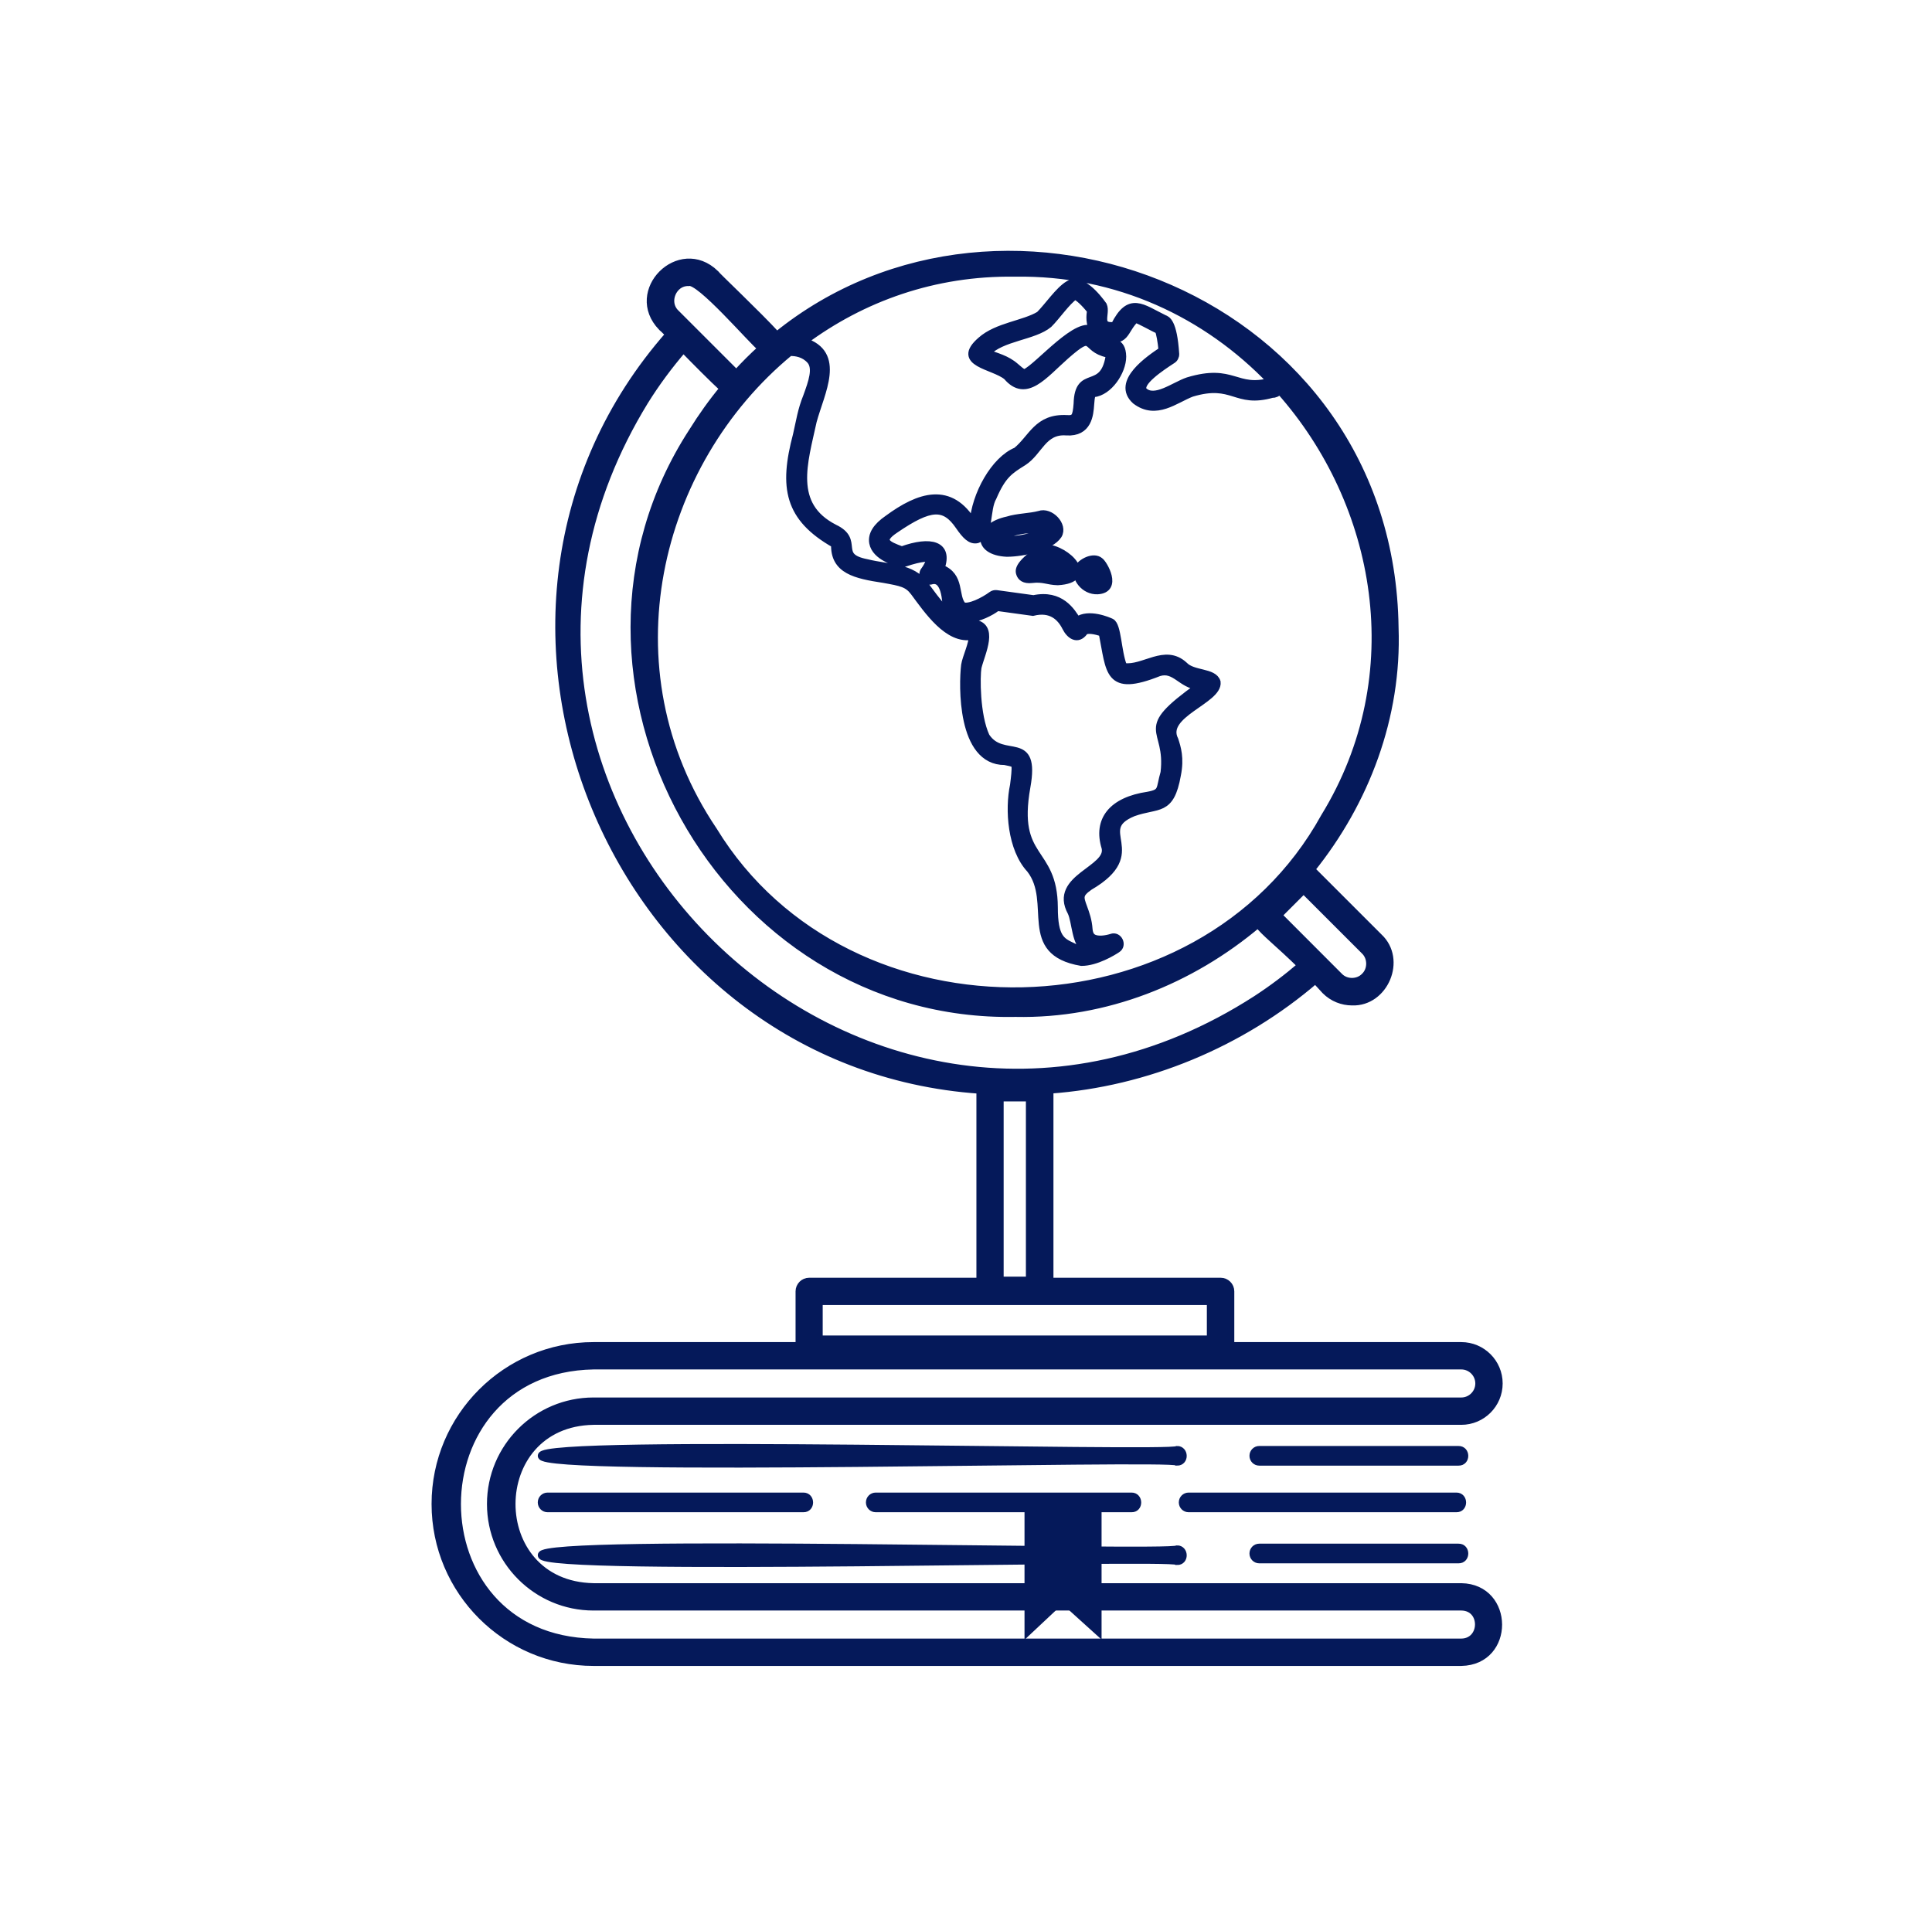
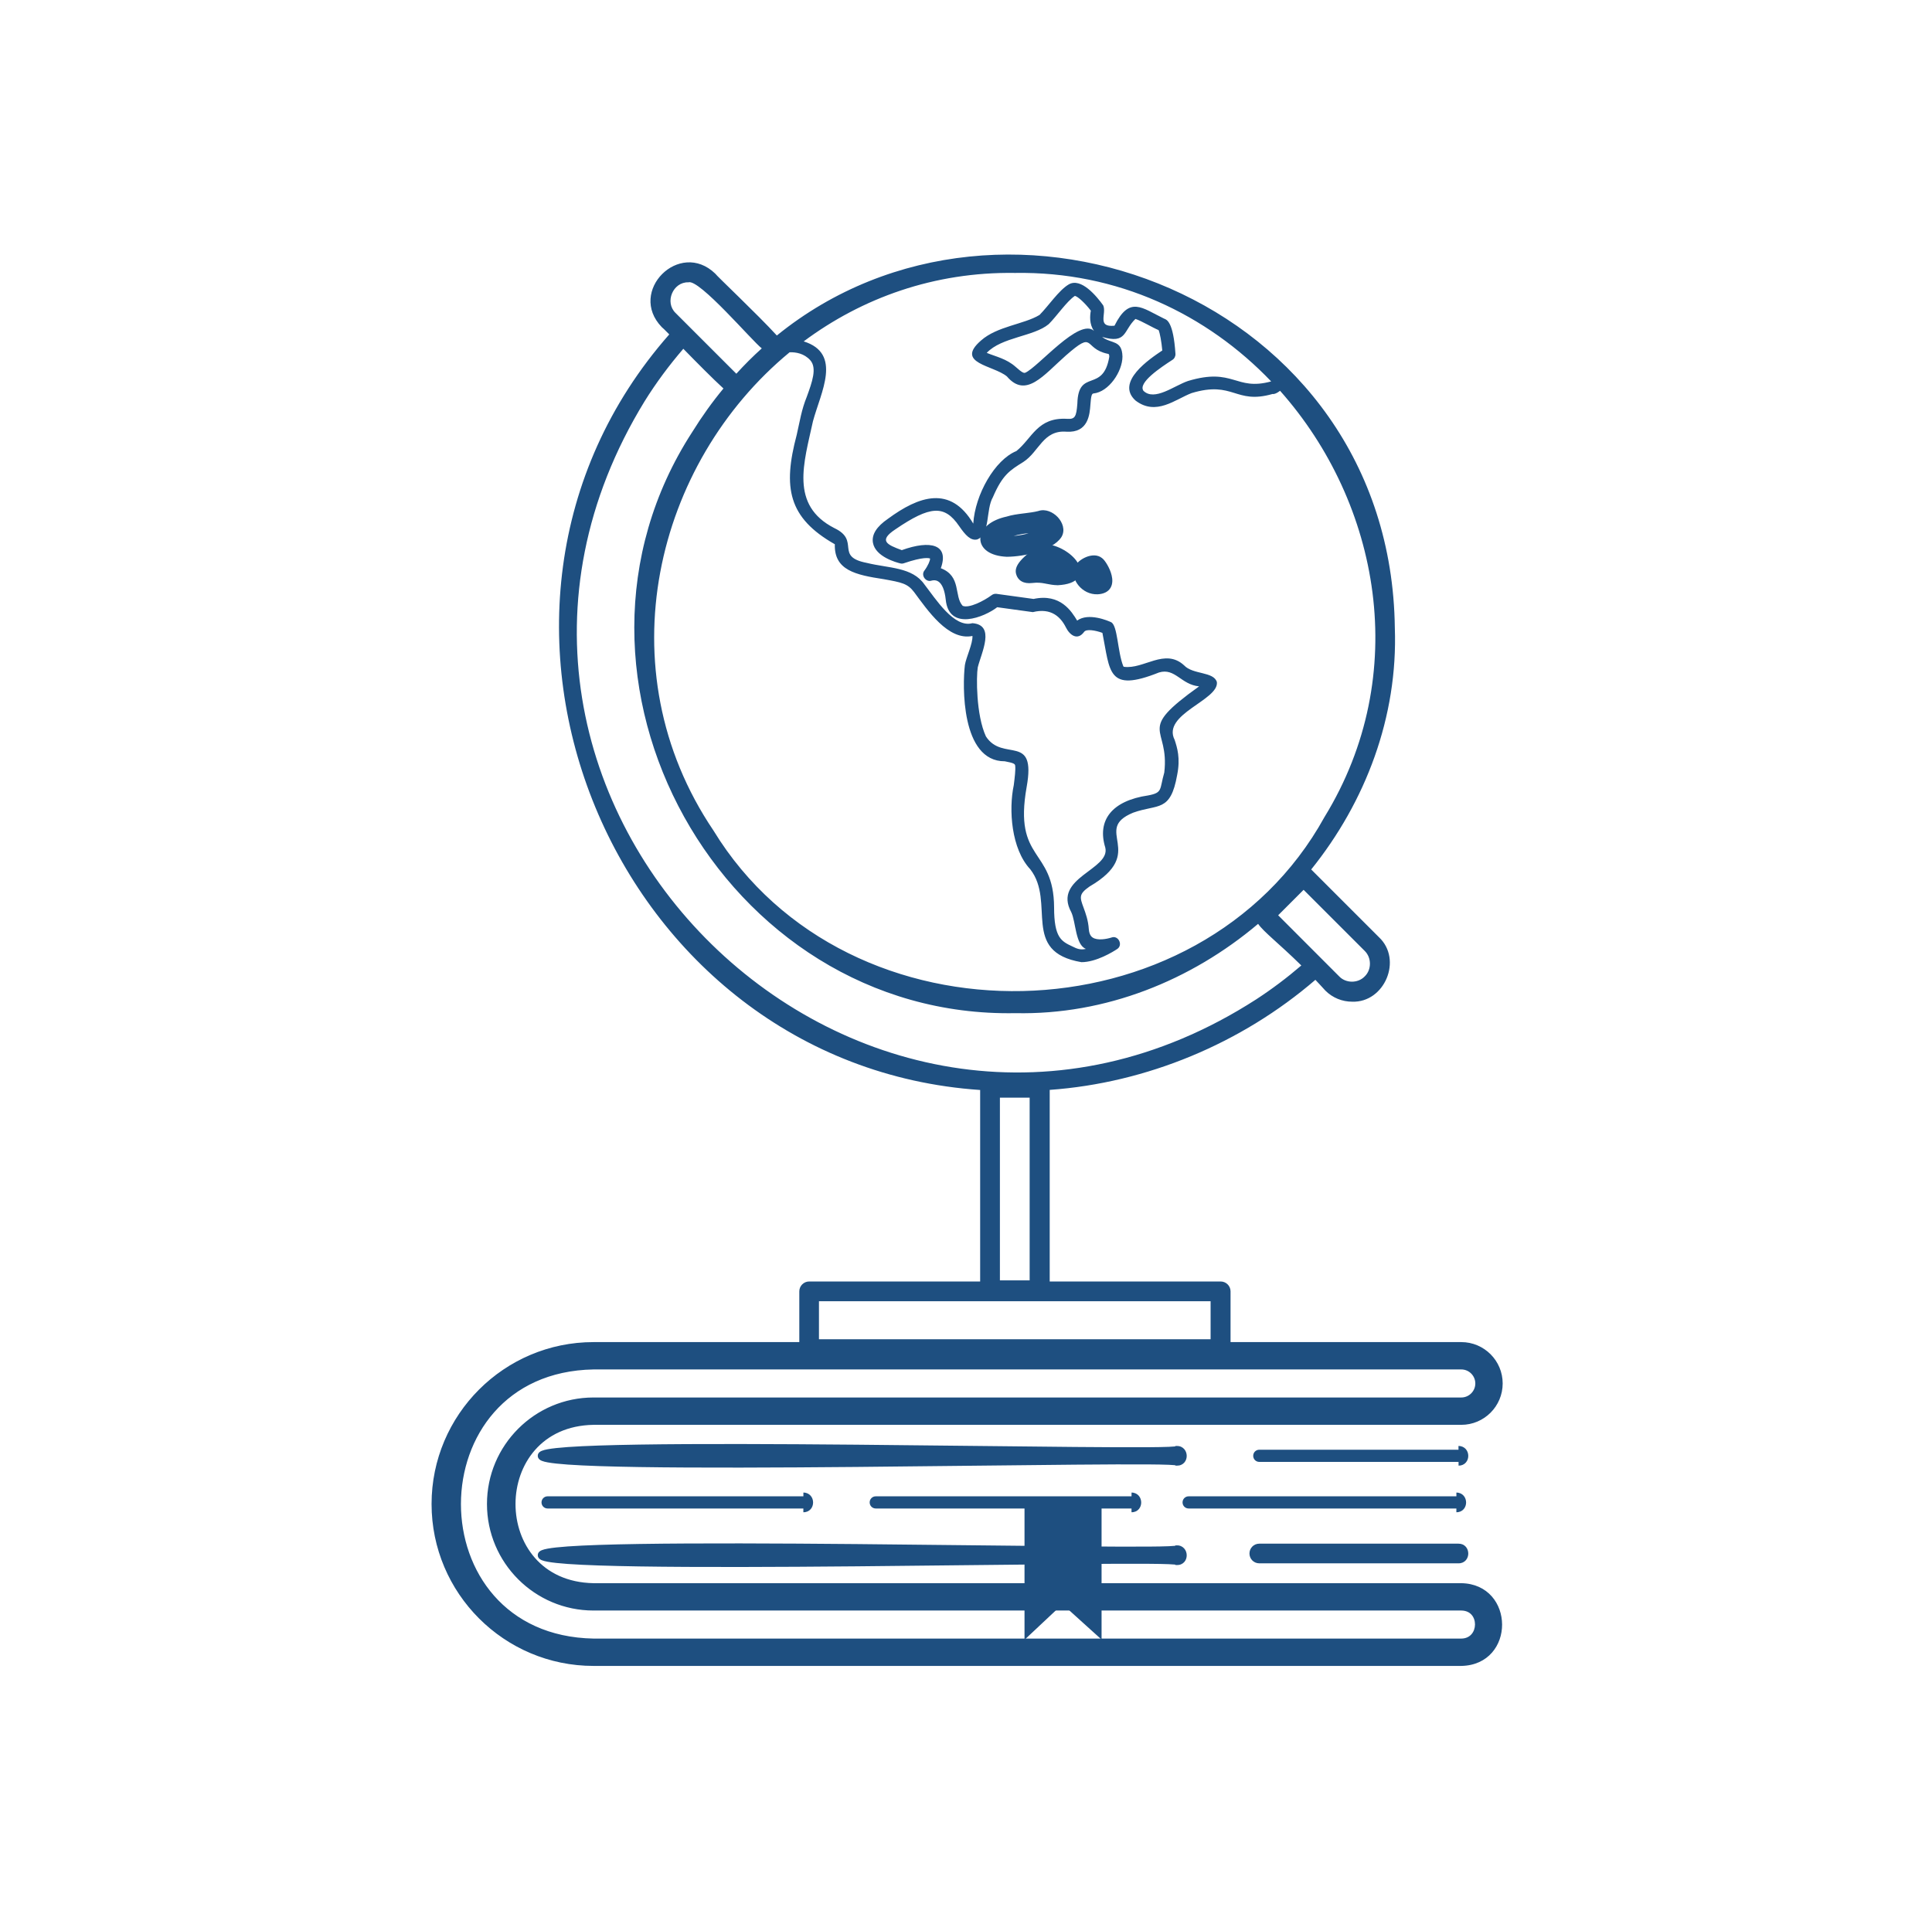
<svg xmlns="http://www.w3.org/2000/svg" width="129" height="128" viewBox="0 0 129 128" fill="none">
-   <path d="M78.592 104.264C78.179 103.871 36.07 105.024 36.157 103.858C36.063 102.692 78.186 103.845 78.592 103.452C79.106 103.445 79.132 104.278 78.592 104.264Z" fill="#05195A" stroke="#05195A" stroke-width="0.5" />
-   <path d="M78.592 97.628C78.179 97.234 36.07 98.387 36.157 97.221C36.063 96.055 78.186 97.208 78.592 96.814C79.106 96.808 79.132 97.634 78.592 97.628Z" fill="#05195A" stroke="#05195A" stroke-width="0.5" />
-   <path d="M53.643 100.739H36.563C36.337 100.739 36.157 100.559 36.157 100.333C36.157 100.106 36.337 99.926 36.563 99.926H53.643C54.169 99.92 54.176 100.753 53.643 100.739Z" fill="#05195A" stroke="#05195A" stroke-width="0.5" />
-   <path d="M75.554 100.739H58.474C58.247 100.739 58.068 100.559 58.068 100.333C58.068 100.106 58.247 99.926 58.474 99.926H75.554C76.073 99.92 76.087 100.753 75.554 100.739Z" fill="#05195A" stroke="#05195A" stroke-width="0.5" />
-   <path d="M97.244 100.739H79.365C79.139 100.739 78.959 100.559 78.959 100.333C78.959 100.106 79.139 99.926 79.365 99.926H97.244C97.771 99.92 97.778 100.753 97.244 100.739Z" fill="#05195A" stroke="#05195A" stroke-width="0.5" />
-   <path d="M97.391 97.627H84.083C83.856 97.627 83.677 97.447 83.677 97.221C83.677 96.994 83.856 96.814 84.083 96.814H97.384C97.917 96.808 97.924 97.634 97.391 97.627Z" fill="#05195A" stroke="#05195A" stroke-width="0.5" />
-   <path d="M97.391 104.151H84.083C83.856 104.151 83.677 103.971 83.677 103.745C83.677 103.518 83.856 103.338 84.083 103.338H97.384C97.917 103.325 97.924 104.158 97.391 104.151Z" fill="#05195A" stroke="#05195A" stroke-width="0.5" />
-   <path d="M73.302 108.929L70.936 106.79L68.657 108.929V100.673H73.302V108.929Z" fill="#05195A" stroke="#05195A" stroke-width="0.5" />
-   <path d="M97.571 105.977H39.629C32.338 105.844 32.365 95.022 39.629 94.902H97.571C98.957 94.902 100.083 93.776 100.083 92.389C100.083 91.003 98.957 89.877 97.571 89.877H39.629C33.804 89.877 29.066 94.615 29.066 100.439C29.066 106.264 33.804 111.002 39.629 111.002H97.571C100.89 110.942 100.85 106.03 97.571 105.977ZM97.571 109.676H39.629C27.48 109.456 27.507 91.417 39.629 91.203H97.571C98.224 91.203 98.757 91.736 98.757 92.389C98.757 93.043 98.224 93.576 97.571 93.576H39.629C35.843 93.576 32.765 96.654 32.765 100.439C32.765 104.225 35.843 107.303 39.629 107.303H97.571C99.144 107.317 99.104 109.662 97.571 109.676Z" fill="#05195A" stroke="#05195A" stroke-width="0.5" />
-   <path d="M70.656 35.74C71.056 35.08 70.116 34.107 69.396 34.367C68.777 34.533 67.917 34.533 67.277 34.74C65.238 35.173 65.145 36.839 67.231 36.932C68.364 36.926 70.149 36.506 70.656 35.74ZM66.651 35.946C66.644 35.94 66.638 35.94 66.638 35.933C66.931 35.706 68.05 35.393 68.63 35.366C69.003 35.4 69.656 35.02 69.823 35.333C69.25 35.913 67.291 36.239 66.651 35.946Z" fill="#05195A" stroke="#05195A" stroke-width="0.5" />
-   <path d="M69.77 36.586C69.663 36.573 69.563 36.599 69.477 36.659C67.891 37.745 68.037 38.132 68.111 38.339C68.184 38.532 68.377 38.745 68.897 38.685C69.67 38.592 69.95 38.818 70.629 38.832C73.175 38.685 71.296 36.653 69.77 36.586ZM69.397 37.799C69.53 37.692 69.677 37.579 69.83 37.465C70.263 37.552 70.649 37.772 70.856 37.945C70.31 38.019 69.983 37.812 69.397 37.799Z" fill="#05195A" stroke="#05195A" stroke-width="0.5" />
-   <path d="M73.435 37.472C73.022 37.119 72.189 37.532 71.942 37.992C71.775 38.592 72.395 39.471 73.281 39.438C74.701 39.358 73.681 37.632 73.435 37.472ZM72.855 38.292C72.888 38.279 72.921 38.265 72.955 38.252C73.028 38.359 73.088 38.472 73.121 38.559C73.001 38.545 72.962 38.472 72.855 38.292Z" fill="#05195A" stroke="#05195A" stroke-width="0.5" />
-   <path d="M87.549 58.064C91.18 53.552 93.346 47.868 93.133 41.924C92.86 19.893 67.124 10.03 51.87 22.405C50.577 20.992 47.805 18.38 47.758 18.274C45.373 15.968 41.881 19.46 44.187 21.846C44.213 21.859 44.4 22.039 44.687 22.332C28.353 40.898 40.928 71.118 65.445 72.791V85.579H54.029C53.663 85.579 53.37 85.879 53.37 86.239V90.104C53.37 90.47 53.669 90.764 54.029 90.764H81.504C81.871 90.764 82.164 90.464 82.164 90.104V86.239C82.164 85.872 81.864 85.579 81.504 85.579H70.089V72.784C76.54 72.325 82.884 69.692 87.829 65.434C88.042 65.661 88.262 65.894 88.495 66.154C88.988 66.647 89.635 66.894 90.281 66.894C92.447 66.973 93.673 64.081 92.067 62.582L87.549 58.064ZM88.435 54.565C80.112 69.639 56.621 70.172 47.639 55.465C40.348 44.663 43.754 30.928 52.723 23.525C53.15 23.512 53.696 23.605 54.103 24.058C54.562 24.578 54.229 25.511 53.869 26.497C53.509 27.383 53.41 28.11 53.196 29.043C52.263 32.561 52.623 34.574 55.742 36.346C55.688 38.085 57.128 38.392 59.007 38.678C60.193 38.892 60.6 38.965 61.033 39.538C61.926 40.738 63.312 42.81 64.931 42.47C64.958 42.983 64.505 43.903 64.425 44.416C64.265 45.729 64.152 50.853 67.091 50.84C67.677 50.953 67.77 51.007 67.784 51.133C67.817 51.42 67.757 51.893 67.69 52.433C67.344 54.066 67.517 56.691 68.79 58.05C70.509 60.263 68.13 63.562 72.208 64.255C73.201 64.255 74.328 63.555 74.587 63.382C75.007 63.122 74.674 62.435 74.214 62.609C73.901 62.709 73.281 62.828 72.955 62.609C72.901 62.569 72.735 62.462 72.701 62.062C72.662 61.462 72.488 60.989 72.348 60.609C72.095 59.916 72.022 59.71 72.748 59.203C76.673 56.911 72.868 55.425 75.66 54.272C77.32 53.672 78.153 54.272 78.599 51.753C78.826 50.627 78.599 49.927 78.433 49.414C77.553 47.688 81.398 46.762 81.251 45.549C81.038 44.836 79.652 45.062 79.066 44.436C77.779 43.25 76.367 44.716 75.04 44.529C75.02 44.516 75.007 44.509 74.994 44.469C74.614 43.496 74.627 41.764 74.188 41.551C74.021 41.471 72.681 40.884 71.922 41.444C71.555 40.844 70.816 39.611 69.01 39.998L66.537 39.658C66.424 39.645 66.311 39.672 66.224 39.738C65.684 40.138 64.698 40.638 64.278 40.458C63.685 39.818 64.212 38.479 62.819 37.946C63.392 36.359 62.133 36.046 60.213 36.739C59.234 36.38 58.634 36.113 59.78 35.353C62.113 33.761 63.066 33.707 64.038 35.127C64.478 35.766 64.818 36.12 65.245 36.026C66.131 35.7 65.811 34.034 66.297 33.201C66.937 31.708 67.424 31.415 68.33 30.849C69.383 30.169 69.643 28.709 71.202 28.829C72.668 28.923 72.761 27.676 72.808 27.01C72.848 26.45 72.895 26.29 73.008 26.277C74.034 26.177 74.947 24.811 74.947 23.811C74.921 22.678 74.201 22.978 73.588 22.499C75.247 22.992 74.994 22.079 75.814 21.299C76.22 21.432 76.946 21.872 77.359 22.045C77.446 22.239 77.553 22.812 77.606 23.405C76.773 23.965 74.454 25.511 75.82 26.75C77.193 27.796 78.466 26.67 79.565 26.25C82.377 25.404 82.464 27.03 84.97 26.31C85.09 26.337 85.283 26.244 85.469 26.097C92.127 33.594 94.279 45.043 88.435 54.565ZM77.726 21.279C76.247 20.559 75.42 19.733 74.414 21.752C73.208 21.872 73.908 20.946 73.661 20.393C73.241 19.806 72.182 18.5 71.349 19C70.696 19.387 69.989 20.453 69.409 21.032C68.377 21.659 66.577 21.785 65.504 22.738C63.745 24.265 66.331 24.391 67.231 25.137C68.503 26.637 69.689 25.044 71.162 23.745C73.148 22.006 72.295 23.272 73.954 23.625C74.021 23.631 74.068 23.638 74.068 23.825C73.654 26.284 71.995 24.564 71.935 26.957C71.868 27.85 71.769 28.003 71.249 27.97C69.263 27.856 68.923 29.269 67.864 30.122C66.417 30.709 65.105 33.034 64.985 34.967C63.459 32.388 61.353 33.127 59.287 34.647C58.527 35.167 58.188 35.706 58.288 36.253C58.461 37.186 59.847 37.559 60.12 37.626C60.2 37.646 60.287 37.639 60.36 37.612C61.646 37.172 62.026 37.266 62.099 37.299C62.113 37.426 61.959 37.786 61.726 38.099C61.466 38.419 61.826 38.912 62.212 38.772C62.219 38.772 62.446 38.699 62.652 38.832C62.906 38.992 63.079 39.418 63.145 40.031C63.352 42.19 65.744 41.204 66.584 40.551L68.963 40.878C70.196 40.571 70.829 41.218 71.169 41.897C71.429 42.417 71.942 42.803 72.388 42.197C72.528 41.99 73.135 42.09 73.608 42.264C74.128 44.849 73.928 46.289 77.386 44.909C78.466 44.583 78.852 45.722 80.065 45.836C75.767 48.908 78.113 48.428 77.739 51.593C77.413 52.719 77.653 52.933 76.666 53.119C74.248 53.472 73.235 54.772 73.801 56.604C74.154 58.084 70.269 58.604 71.529 60.916C71.835 61.556 71.802 63.108 72.508 63.368C72.128 63.455 71.902 63.355 71.609 63.208C70.869 62.862 70.382 62.629 70.382 60.596C70.362 56.598 67.664 57.544 68.55 52.553C69.203 48.921 66.964 50.92 65.831 49.181C65.165 47.741 65.185 45.156 65.285 44.569C65.531 43.577 66.484 41.731 64.925 41.617C63.705 41.957 62.472 39.991 61.726 39.032C60.913 37.859 59.334 37.952 57.881 37.592C55.695 37.172 57.481 36.106 55.709 35.267C52.717 33.734 53.683 30.895 54.282 28.13C54.802 26.197 56.255 23.611 53.663 22.798C57.554 19.9 62.379 18.147 67.764 18.227C74.614 18.114 80.592 20.992 84.876 25.471C82.477 26.13 82.384 24.518 79.319 25.444C78.399 25.757 77.093 26.81 76.353 26.104C75.947 25.564 77.526 24.524 78.272 24.038C78.412 23.958 78.492 23.798 78.486 23.638C78.346 21.486 77.906 21.346 77.726 21.279ZM73.048 22.099C72.068 21.192 69.323 24.511 68.457 24.891C68.363 24.918 68.27 24.911 67.803 24.491C67.197 23.958 66.524 23.825 65.884 23.565C66.884 22.505 69.023 22.479 70.023 21.646C70.549 21.126 71.222 20.126 71.769 19.76C71.962 19.793 72.448 20.239 72.835 20.746C72.775 21.066 72.722 21.652 73.048 22.099ZM45.966 18.853C46.692 18.613 50.244 22.799 50.864 23.265C50.278 23.791 49.711 24.358 49.165 24.958L46.119 21.912L45.566 21.359L45.113 20.906C44.36 20.186 44.933 18.82 45.966 18.853ZM80.832 86.898V89.437H54.682V86.898H80.832ZM66.764 85.506V73.304H68.75V85.506H66.764ZM83.883 66.734C57.654 83.64 26.761 53.359 43.041 26.797C43.807 25.564 44.68 24.391 45.626 23.292C46.492 24.178 47.565 25.264 48.305 25.944C47.565 26.837 46.872 27.803 46.226 28.843C35.577 45.263 48.225 68.033 67.803 67.66C73.814 67.786 79.525 65.481 84.004 61.696C84.39 62.249 85.356 62.968 86.889 64.475C85.936 65.294 84.936 66.047 83.883 66.734ZM91.121 65.207C90.674 65.674 89.868 65.674 89.421 65.207L85.343 61.123L87.042 59.423L91.121 63.502C91.587 63.955 91.587 64.761 91.121 65.207Z" fill="#05195A" stroke="#05195A" stroke-width="0.5" />
+   <path d="M78.592 104.264C78.179 103.871 36.07 105.024 36.157 103.858C36.063 102.692 78.186 103.845 78.592 103.452C79.106 103.445 79.132 104.278 78.592 104.264Z" fill="#1E4F80" />
+   <path fill-rule="evenodd" clip-rule="evenodd" d="M37.017 103.858C37.27 103.826 37.584 103.797 37.954 103.771C39.091 103.691 40.724 103.639 42.695 103.608C46.633 103.546 51.9 103.568 57.185 103.615C59.953 103.639 62.734 103.67 65.33 103.7C67.679 103.726 69.877 103.75 71.775 103.767C73.778 103.784 75.458 103.792 76.65 103.784C77.246 103.78 77.723 103.771 78.058 103.758C78.225 103.751 78.361 103.743 78.46 103.733C78.509 103.728 78.555 103.722 78.593 103.714C78.605 103.711 78.618 103.708 78.632 103.704C78.663 103.71 78.681 103.725 78.695 103.741C78.718 103.768 78.736 103.812 78.737 103.865C78.738 103.917 78.722 103.957 78.703 103.979C78.692 103.992 78.674 104.007 78.636 104.013C78.62 104.008 78.606 104.005 78.593 104.002C78.554 103.994 78.509 103.988 78.46 103.983C78.36 103.973 78.224 103.965 78.057 103.958C77.722 103.945 77.245 103.936 76.648 103.932C75.456 103.924 73.775 103.932 71.773 103.949C69.875 103.965 67.677 103.99 65.328 104.016C62.733 104.046 59.952 104.077 57.185 104.101C51.901 104.148 46.635 104.17 42.697 104.108C40.726 104.077 39.093 104.025 37.956 103.945C37.585 103.919 37.271 103.89 37.017 103.858ZM78.463 103.229C78.449 103.231 78.431 103.233 78.409 103.235C78.325 103.244 78.201 103.252 78.038 103.258C77.711 103.272 77.241 103.28 76.647 103.284C75.458 103.292 73.782 103.284 71.779 103.267C69.872 103.25 67.679 103.226 65.334 103.2C62.744 103.171 59.969 103.139 57.189 103.115C51.904 103.068 46.632 103.046 42.687 103.108C40.715 103.139 39.07 103.191 37.919 103.272C37.345 103.313 36.886 103.361 36.568 103.42C36.412 103.448 36.275 103.482 36.173 103.525C36.123 103.545 36.064 103.575 36.015 103.62C35.966 103.664 35.904 103.745 35.907 103.859C35.905 103.972 35.967 104.053 36.016 104.096C36.065 104.141 36.124 104.171 36.174 104.192C36.276 104.234 36.413 104.268 36.569 104.296C36.887 104.355 37.347 104.403 37.921 104.444C39.072 104.525 40.717 104.577 42.689 104.608C46.634 104.67 51.905 104.648 57.189 104.601C59.968 104.577 62.742 104.545 65.332 104.516C67.677 104.49 69.87 104.466 71.778 104.449C73.78 104.432 75.456 104.424 76.645 104.432C77.24 104.436 77.71 104.444 78.037 104.458C78.201 104.464 78.325 104.472 78.409 104.481C78.431 104.483 78.45 104.485 78.464 104.487L78.49 104.512L78.586 104.514C78.792 104.519 78.965 104.441 79.082 104.305C79.194 104.175 79.24 104.01 79.237 103.856C79.235 103.703 79.184 103.542 79.074 103.415C78.96 103.282 78.792 103.199 78.589 103.202L78.49 103.203L78.463 103.229Z" fill="#1E4F80" />
+   <path d="M78.592 97.628C78.179 97.234 36.07 98.387 36.157 97.221C36.063 96.055 78.186 97.208 78.592 96.814C79.106 96.808 79.132 97.634 78.592 97.628Z" fill="#1E4F80" />
+   <path fill-rule="evenodd" clip-rule="evenodd" d="M37.017 97.221C37.27 97.189 37.584 97.16 37.954 97.134C39.091 97.054 40.724 97.002 42.695 96.971C46.634 96.909 51.9 96.931 57.185 96.978C59.953 97.002 62.734 97.034 65.33 97.063C67.679 97.089 69.877 97.114 71.775 97.13C73.778 97.147 75.458 97.155 76.65 97.147C77.246 97.143 77.723 97.135 78.058 97.121C78.225 97.114 78.361 97.106 78.46 97.096C78.509 97.091 78.555 97.085 78.593 97.077C78.605 97.074 78.618 97.071 78.632 97.067C78.663 97.073 78.682 97.088 78.696 97.103C78.719 97.13 78.737 97.173 78.737 97.225C78.738 97.277 78.722 97.317 78.702 97.34C78.691 97.353 78.672 97.369 78.634 97.375C78.619 97.371 78.605 97.368 78.593 97.365C78.554 97.358 78.509 97.351 78.46 97.346C78.36 97.336 78.224 97.328 78.057 97.321C77.722 97.308 77.245 97.299 76.649 97.295C75.456 97.287 73.775 97.295 71.773 97.312C69.875 97.329 67.677 97.353 65.328 97.379C62.733 97.409 59.952 97.44 57.185 97.464C51.901 97.511 46.635 97.533 42.697 97.471C40.727 97.44 39.093 97.388 37.956 97.308C37.585 97.282 37.271 97.253 37.017 97.221ZM78.463 96.592C78.449 96.594 78.431 96.596 78.409 96.598C78.325 96.607 78.202 96.615 78.038 96.621C77.711 96.635 77.241 96.643 76.647 96.647C75.458 96.655 73.782 96.647 71.779 96.63C69.872 96.614 67.679 96.589 65.334 96.563C62.744 96.534 59.969 96.502 57.189 96.478C51.904 96.431 46.632 96.409 42.687 96.471C40.715 96.502 39.07 96.554 37.919 96.635C37.345 96.676 36.886 96.724 36.568 96.783C36.412 96.811 36.275 96.845 36.173 96.888C36.123 96.908 36.064 96.938 36.015 96.983C35.966 97.027 35.904 97.108 35.907 97.222C35.905 97.335 35.967 97.416 36.016 97.46C36.065 97.504 36.124 97.534 36.174 97.555C36.276 97.597 36.413 97.631 36.569 97.659C36.887 97.718 37.347 97.766 37.921 97.807C39.072 97.888 40.717 97.94 42.689 97.971C46.634 98.033 51.905 98.011 57.189 97.964C59.968 97.94 62.742 97.909 65.332 97.879C67.677 97.853 69.87 97.829 71.778 97.812C73.78 97.795 75.456 97.787 76.645 97.795C77.24 97.799 77.71 97.808 78.037 97.821C78.201 97.828 78.325 97.835 78.409 97.844C78.431 97.846 78.45 97.848 78.464 97.85L78.491 97.876L78.589 97.877C78.794 97.88 78.966 97.801 79.082 97.665C79.194 97.535 79.24 97.37 79.237 97.217C79.235 97.064 79.183 96.903 79.074 96.776C78.96 96.644 78.791 96.562 78.589 96.565L78.49 96.566L78.463 96.592Z" fill="#1E4F80" />
+   <path d="M53.643 100.739H36.563C36.337 100.739 36.157 100.559 36.157 100.333C36.157 100.106 36.337 99.926 36.563 99.926H53.643C54.169 99.92 54.176 100.753 53.643 100.739Z" fill="#1E4F80" />
+   <path fill-rule="evenodd" clip-rule="evenodd" d="M53.751 100.216C53.733 100.196 53.705 100.176 53.646 100.176L53.643 100.176H36.563C36.475 100.176 36.407 100.244 36.407 100.333C36.407 100.421 36.475 100.489 36.563 100.489H53.649C53.711 100.491 53.738 100.471 53.753 100.453C53.774 100.43 53.791 100.389 53.79 100.336C53.79 100.284 53.773 100.241 53.751 100.216ZM53.64 100.989C53.844 100.993 54.014 100.915 54.131 100.781C54.243 100.652 54.291 100.488 54.29 100.334C54.29 100.181 54.24 100.018 54.129 99.889C54.014 99.756 53.845 99.674 53.642 99.676H53.643V99.926L53.64 99.676C53.64 99.676 53.641 99.676 53.642 99.676" fill="#1E4F80" />
+   <path d="M75.554 100.739H58.474C58.248 100.739 58.068 100.559 58.068 100.333C58.068 100.106 58.248 99.926 58.474 99.926H75.554C76.073 99.92 76.087 100.753 75.554 100.739Z" fill="#1E4F80" />
+   <path fill-rule="evenodd" clip-rule="evenodd" d="M75.658 100.215C75.641 100.195 75.613 100.176 75.557 100.176L75.554 100.176H58.474C58.386 100.176 58.318 100.244 58.318 100.333C58.318 100.421 58.386 100.489 58.474 100.489H75.56C75.621 100.491 75.648 100.471 75.662 100.454C75.682 100.431 75.699 100.39 75.698 100.337C75.698 100.285 75.68 100.241 75.658 100.215ZM75.551 100.989C75.754 100.993 75.925 100.915 76.041 100.78C76.152 100.651 76.2 100.486 76.198 100.333C76.197 100.18 76.147 100.018 76.038 99.89C75.923 99.757 75.755 99.674 75.552 99.676H75.554V99.926L75.55 99.676C75.551 99.676 75.552 99.676 75.552 99.676" fill="#1E4F80" />
+   <path d="M97.244 100.739H79.365C79.139 100.739 78.959 100.559 78.959 100.333C78.959 100.106 79.139 99.926 79.365 99.926H97.244C97.771 99.92 97.778 100.753 97.244 100.739Z" fill="#1E4F80" />
+   <path fill-rule="evenodd" clip-rule="evenodd" d="M97.352 100.216C97.335 100.196 97.307 100.176 97.248 100.176L97.244 100.176H79.365C79.277 100.176 79.209 100.244 79.209 100.333C79.209 100.421 79.277 100.489 79.365 100.489H97.251C97.312 100.491 97.339 100.471 97.355 100.453C97.375 100.43 97.392 100.389 97.392 100.336C97.391 100.284 97.374 100.241 97.352 100.216ZM97.242 100.989C97.445 100.993 97.616 100.915 97.732 100.781C97.844 100.652 97.892 100.488 97.892 100.334C97.891 100.181 97.841 100.018 97.731 99.889C97.616 99.756 97.446 99.674 97.243 99.676H97.244V99.926L97.241 99.676C97.242 99.676 97.242 99.676 97.243 99.676" fill="#1E4F80" />
+   <path d="M97.391 97.627H84.083C83.856 97.627 83.677 97.447 83.677 97.221C83.677 96.994 83.856 96.814 84.083 96.814H97.384C97.917 96.808 97.924 97.634 97.391 97.627Z" fill="#1E4F80" />
+   <path fill-rule="evenodd" clip-rule="evenodd" d="M97.498 97.105C97.48 97.085 97.45 97.063 97.387 97.064L97.384 97.064L84.083 97.064C83.995 97.064 83.927 97.132 83.927 97.221C83.927 97.309 83.995 97.377 84.083 97.377H97.394C97.457 97.378 97.485 97.357 97.501 97.339C97.521 97.315 97.538 97.274 97.537 97.223C97.537 97.172 97.52 97.13 97.498 97.105ZM97.389 97.877C97.593 97.879 97.763 97.8 97.879 97.665C97.99 97.537 98.039 97.373 98.037 97.219C98.036 97.065 97.985 96.902 97.873 96.774C97.756 96.642 97.586 96.562 97.383 96.564H97.384V96.814L97.381 96.564C97.382 96.564 97.382 96.564 97.383 96.564" fill="#1E4F80" />
+   <path d="M97.391 104.151H84.083C83.856 104.151 83.677 103.971 83.677 103.745C83.677 103.518 83.856 103.338 84.083 103.338H97.384C97.917 103.325 97.924 104.158 97.391 104.151Z" fill="#1E4F80" />
+   <path fill-rule="evenodd" clip-rule="evenodd" d="M97.498 103.626C97.481 103.607 97.452 103.587 97.391 103.588L97.384 103.588L84.083 103.588C83.995 103.588 83.927 103.656 83.927 103.745C83.927 103.833 83.995 103.901 84.083 103.901H97.394C97.456 103.902 97.484 103.881 97.5 103.862C97.521 103.838 97.538 103.796 97.537 103.744C97.537 103.693 97.519 103.651 97.498 103.626ZM97.389 104.401C97.594 104.403 97.764 104.323 97.879 104.188C97.99 104.059 98.039 103.894 98.037 103.74C98.036 103.586 97.985 103.423 97.873 103.295C97.755 103.163 97.585 103.084 97.381 103.088H84.083C83.718 103.088 83.427 103.38 83.427 103.745C83.427 104.109 83.718 104.401 84.083 104.401H97.389Z" fill="#1E4F80" />
+   <path d="M73.302 108.929L70.936 106.79L68.657 108.929V100.673H73.302V108.929Z" fill="#1E4F80" />
+   <path fill-rule="evenodd" clip-rule="evenodd" d="M68.407 100.423H73.552V109.492L70.939 107.13L68.407 109.507V100.423ZM68.907 100.923V108.352L70.933 106.45L73.052 108.366V100.923H68.907Z" fill="#1E4F80" />
+   <path d="M97.571 105.977H39.629C32.338 105.844 32.365 95.022 39.629 94.902H97.571C98.957 94.902 100.084 93.776 100.084 92.389C100.084 91.003 98.957 89.877 97.571 89.877H39.629C33.804 89.877 29.066 94.615 29.066 100.439C29.066 106.264 33.804 111.002 39.629 111.002H97.571C100.89 110.942 100.85 106.03 97.571 105.977ZM97.571 109.676H39.629C27.48 109.456 27.507 91.417 39.629 91.203H97.571C98.224 91.203 98.757 91.736 98.757 92.389C98.757 93.043 98.224 93.576 97.571 93.576H39.629C35.843 93.576 32.765 96.654 32.765 100.439C32.765 104.225 35.843 107.303 39.629 107.303H97.571C99.144 107.317 99.104 109.662 97.571 109.676Z" fill="#1E4F80" />
+   <path fill-rule="evenodd" clip-rule="evenodd" d="M28.816 100.439C28.816 94.477 33.666 89.627 39.629 89.627H97.571C99.095 89.627 100.334 90.865 100.334 92.389C100.334 93.914 99.095 95.152 97.571 95.152H39.631C37.883 95.181 36.588 95.851 35.727 96.829C34.861 97.812 34.422 99.119 34.421 100.435C34.419 101.75 34.855 103.058 35.719 104.042C36.58 105.022 37.876 105.695 39.631 105.727H97.575C98.463 105.742 99.147 106.087 99.609 106.611C100.066 107.131 100.292 107.812 100.295 108.486C100.298 109.16 100.077 109.843 99.62 110.364C99.16 110.889 98.472 111.235 97.576 111.252L97.571 111.252H39.629C33.666 111.252 28.816 106.402 28.816 100.439ZM39.629 90.127C33.942 90.127 29.316 94.753 29.316 100.439C29.316 106.126 33.942 110.752 39.629 110.752H97.569C98.331 110.737 98.882 110.448 99.244 110.034C99.611 109.616 99.797 109.056 99.795 108.488C99.793 107.92 99.602 107.36 99.233 106.942C98.869 106.528 98.32 106.24 97.569 106.227H39.624C37.734 106.193 36.301 105.463 35.344 104.372C34.39 103.286 33.919 101.856 33.921 100.434C33.923 99.012 34.397 97.583 35.351 96.499C36.31 95.41 37.741 94.683 39.624 94.652L39.629 94.652L97.571 94.652C98.819 94.652 99.834 93.638 99.834 92.389C99.834 91.141 98.819 90.127 97.571 90.127H39.629ZM39.629 90.953H97.571C98.362 90.953 99.007 91.598 99.007 92.389C99.007 93.181 98.362 93.826 97.571 93.826H39.629C35.982 93.826 33.015 96.792 33.015 100.439C33.015 104.086 35.982 107.053 39.629 107.053H97.573C98.034 107.057 98.396 107.235 98.639 107.513C98.878 107.788 98.989 108.144 98.986 108.492C98.983 108.839 98.866 109.194 98.627 109.466C98.384 109.743 98.026 109.922 97.573 109.926L97.571 109.926H39.624C36.52 109.869 34.176 108.672 32.611 106.892C31.05 105.115 30.276 102.772 30.277 100.437C30.279 98.102 31.057 95.759 32.619 93.984C34.185 92.204 36.527 91.008 39.624 90.953L39.629 90.953ZM39.631 91.453C36.669 91.506 34.462 92.645 32.994 94.314C31.522 95.987 30.779 98.209 30.777 100.437C30.776 102.666 31.515 104.887 32.987 106.561C34.454 108.231 36.662 109.371 39.631 109.426H97.57C97.883 109.423 98.105 109.303 98.251 109.136C98.402 108.965 98.484 108.73 98.486 108.487C98.488 108.245 98.41 108.012 98.262 107.842C98.118 107.677 97.895 107.556 97.57 107.553H39.629C35.705 107.553 32.515 104.363 32.515 100.439C32.515 96.516 35.705 93.326 39.629 93.326H97.571C98.086 93.326 98.507 92.904 98.507 92.389C98.507 91.874 98.086 91.453 97.571 91.453H39.631Z" fill="#1E4F80" />
+   <path d="M70.656 35.74C71.056 35.08 70.116 34.107 69.396 34.367C68.777 34.533 67.917 34.533 67.277 34.74C65.238 35.173 65.145 36.839 67.231 36.932C68.364 36.926 70.149 36.506 70.656 35.74ZM66.651 35.946C66.644 35.94 66.638 35.94 66.638 35.933C66.931 35.706 68.05 35.393 68.63 35.366C69.003 35.4 69.656 35.02 69.823 35.333C69.25 35.913 67.291 36.239 66.651 35.946Z" fill="#1E4F80" />
+   <path fill-rule="evenodd" clip-rule="evenodd" d="M70.628 34.537C70.939 34.869 71.154 35.401 70.87 35.869L70.865 35.877L70.864 35.877C70.708 36.114 70.465 36.307 70.191 36.465C69.914 36.624 69.59 36.755 69.252 36.86C68.578 37.068 67.824 37.179 67.232 37.182L67.219 37.182L67.219 37.182C66.669 37.157 66.232 37.028 65.928 36.816C65.619 36.601 65.445 36.295 65.457 35.955C65.469 35.622 65.657 35.309 65.957 35.06C66.255 34.811 66.679 34.613 67.213 34.498C67.556 34.389 67.948 34.336 68.313 34.29C68.345 34.286 68.376 34.282 68.407 34.279C68.747 34.236 69.059 34.197 69.322 34.128C69.809 33.958 70.319 34.207 70.628 34.537ZM70.264 34.879C70.026 34.626 69.711 34.519 69.481 34.602L69.472 34.605L69.461 34.608C69.161 34.689 68.81 34.733 68.475 34.774C68.442 34.778 68.408 34.782 68.375 34.786C68 34.833 67.648 34.883 67.354 34.978L67.342 34.982L67.329 34.984C66.849 35.086 66.501 35.258 66.276 35.444C66.05 35.632 65.962 35.823 65.957 35.973C65.952 36.114 66.018 36.27 66.214 36.406C66.415 36.546 66.747 36.66 67.236 36.682C67.776 36.678 68.478 36.576 69.104 36.382C69.418 36.285 69.706 36.167 69.942 36.031C70.178 35.896 70.347 35.751 70.444 35.606C70.557 35.415 70.501 35.132 70.264 34.879ZM68.627 35.617C68.384 35.63 68.026 35.698 67.677 35.792C67.851 35.779 68.034 35.755 68.217 35.721C68.371 35.693 68.523 35.658 68.669 35.618C68.655 35.618 68.641 35.618 68.627 35.617ZM69.643 34.962C69.788 34.976 69.951 35.041 70.044 35.216L70.13 35.378L70.001 35.509C69.821 35.69 69.554 35.835 69.267 35.947C68.975 36.062 68.64 36.152 68.307 36.213C67.974 36.274 67.635 36.307 67.334 36.306C67.041 36.304 66.756 36.269 66.547 36.173L66.506 36.155L66.488 36.136C66.473 36.125 66.453 36.107 66.434 36.08C66.401 36.033 66.388 35.981 66.388 35.933V35.81L66.485 35.735C66.587 35.656 66.74 35.583 66.899 35.52C67.064 35.455 67.258 35.391 67.458 35.334C67.855 35.222 68.301 35.131 68.619 35.117L68.635 35.116L68.652 35.117C68.704 35.122 68.783 35.112 68.896 35.087C68.95 35.075 69.006 35.061 69.066 35.045L69.068 35.045C69.126 35.03 69.188 35.014 69.249 35.001C69.368 34.974 69.51 34.949 69.643 34.962ZM66.513 36.153C66.513 36.154 66.513 36.154 66.512 36.153Z" fill="#1E4F80" />
+   <path d="M69.77 36.586C69.663 36.573 69.563 36.599 69.477 36.659C67.891 37.745 68.037 38.132 68.111 38.339C68.184 38.532 68.377 38.745 68.897 38.685C69.67 38.592 69.95 38.818 70.629 38.832C73.175 38.685 71.296 36.653 69.77 36.586ZM69.397 37.799C69.53 37.692 69.677 37.579 69.83 37.465C70.263 37.552 70.649 37.772 70.856 37.945C70.31 38.019 69.983 37.812 69.397 37.799Z" fill="#1E4F80" />
+   <path fill-rule="evenodd" clip-rule="evenodd" d="M69.79 36.337C69.623 36.318 69.466 36.362 69.334 36.454L69.477 36.659L69.335 36.453C68.536 37 68.138 37.394 67.956 37.702C67.862 37.861 67.821 38.006 67.82 38.139C67.819 38.265 67.854 38.363 67.873 38.415C67.873 38.418 67.874 38.42 67.875 38.422L67.875 38.422L67.877 38.427C67.929 38.565 68.028 38.719 68.212 38.824C68.394 38.928 68.63 38.968 68.925 38.933L68.925 38.933L68.927 38.933C69.28 38.891 69.517 38.92 69.752 38.964C69.793 38.972 69.835 38.98 69.878 38.988C70.085 39.029 70.321 39.076 70.624 39.082L70.634 39.082L70.644 39.081C71.294 39.044 71.756 38.884 71.984 38.578C72.233 38.243 72.132 37.849 71.937 37.544C71.739 37.234 71.406 36.944 71.031 36.728C70.657 36.512 70.218 36.357 69.79 36.337ZM69.739 36.834C69.696 36.829 69.657 36.838 69.619 36.865L69.618 36.865L69.618 36.865C68.831 37.404 68.51 37.747 68.387 37.956C68.329 38.054 68.32 38.113 68.32 38.144C68.32 38.177 68.327 38.202 68.345 38.252C68.366 38.307 68.4 38.355 68.46 38.39C68.523 38.426 68.644 38.462 68.868 38.437C69.287 38.386 69.576 38.423 69.844 38.472C69.892 38.481 69.938 38.491 69.984 38.499C70.186 38.539 70.373 38.576 70.625 38.581C71.24 38.545 71.496 38.396 71.583 38.279C71.65 38.189 71.663 38.043 71.516 37.814C71.372 37.589 71.108 37.349 70.781 37.161C70.456 36.973 70.091 36.85 69.759 36.836L69.749 36.835L69.739 36.834ZM69.77 37.199L69.879 37.22C70.357 37.316 70.781 37.556 71.017 37.754L71.451 38.118L70.889 38.193C70.575 38.235 70.325 38.196 70.093 38.15C70.06 38.143 70.028 38.137 69.997 38.13C69.802 38.091 69.62 38.054 69.391 38.049L68.704 38.033L69.24 37.603C69.376 37.495 69.525 37.38 69.681 37.264L69.77 37.199Z" fill="#1E4F80" />
+   <path d="M73.435 37.472C73.022 37.119 72.189 37.532 71.942 37.992C71.775 38.592 72.395 39.471 73.281 39.438C74.701 39.358 73.681 37.632 73.435 37.472ZM72.855 38.292C72.888 38.279 72.922 38.265 72.955 38.252C73.028 38.359 73.088 38.472 73.121 38.559C73.001 38.545 72.962 38.472 72.855 38.292Z" fill="#1E4F80" />
+   <path fill-rule="evenodd" clip-rule="evenodd" d="M73.587 37.273C73.275 37.016 72.852 37.068 72.533 37.196C72.203 37.328 71.879 37.58 71.722 37.874L71.709 37.899L71.701 37.925C71.589 38.328 71.746 38.781 72.026 39.114C72.312 39.453 72.758 39.708 73.291 39.688L73.296 39.688C73.702 39.665 74 39.517 74.156 39.244C74.302 38.987 74.286 38.683 74.226 38.428C74.165 38.167 74.047 37.91 73.93 37.71C73.872 37.609 73.811 37.519 73.754 37.446C73.708 37.386 73.649 37.319 73.587 37.273ZM72.176 38.086C72.135 38.281 72.208 38.554 72.408 38.792C72.611 39.033 72.917 39.201 73.27 39.189C73.571 39.171 73.678 39.073 73.722 38.996C73.776 38.901 73.788 38.749 73.739 38.542C73.692 38.343 73.598 38.133 73.498 37.962C73.449 37.877 73.401 37.806 73.36 37.753C73.327 37.71 73.306 37.69 73.3 37.684C73.297 37.681 73.297 37.681 73.299 37.682L73.285 37.673L73.272 37.663C73.172 37.577 72.978 37.556 72.719 37.66C72.48 37.755 72.273 37.927 72.176 38.086ZM73.048 37.946L73.161 38.111C73.243 38.23 73.313 38.361 73.355 38.469L73.502 38.853L73.094 38.807C72.971 38.794 72.876 38.742 72.798 38.655C72.744 38.596 72.696 38.515 72.653 38.442C72.649 38.434 72.644 38.427 72.64 38.42L72.491 38.169L73.048 37.946Z" fill="#1E4F80" />
+   <path d="M87.549 58.064C91.18 53.552 93.346 47.868 93.133 41.924C92.86 19.893 67.124 10.03 51.87 22.405C50.577 20.992 47.805 18.38 47.758 18.274C45.373 15.968 41.881 19.46 44.187 21.846C44.213 21.859 44.4 22.039 44.687 22.332C28.353 40.898 40.928 71.118 65.445 72.791V85.579H54.029C53.663 85.579 53.37 85.879 53.37 86.239V90.104C53.37 90.47 53.669 90.764 54.029 90.764H81.504C81.871 90.764 82.164 90.464 82.164 90.104V86.239C82.164 85.872 81.864 85.579 81.504 85.579H70.089V72.784C76.54 72.325 82.884 69.692 87.829 65.434C88.042 65.661 88.262 65.894 88.495 66.154C88.988 66.647 89.635 66.894 90.281 66.894C92.447 66.973 93.673 64.081 92.067 62.582L87.549 58.064ZM88.435 54.565C80.112 69.639 56.621 70.172 47.639 55.465C40.348 44.663 43.754 30.928 52.723 23.525C53.15 23.512 53.696 23.605 54.103 24.058C54.562 24.578 54.229 25.511 53.869 26.497C53.51 27.383 53.41 28.11 53.196 29.043C52.263 32.561 52.623 34.574 55.742 36.346C55.689 38.085 57.128 38.392 59.007 38.678C60.193 38.892 60.6 38.965 61.033 39.538C61.926 40.738 63.312 42.81 64.931 42.47C64.958 42.983 64.505 43.903 64.425 44.416C64.265 45.729 64.152 50.853 67.091 50.84C67.677 50.953 67.77 51.007 67.784 51.133C67.817 51.42 67.757 51.893 67.69 52.433C67.344 54.066 67.517 56.691 68.79 58.05C70.509 60.263 68.13 63.562 72.208 64.255C73.201 64.255 74.328 63.555 74.587 63.382C75.007 63.122 74.674 62.435 74.214 62.609C73.901 62.709 73.281 62.828 72.955 62.609C72.901 62.569 72.735 62.462 72.701 62.062C72.662 61.462 72.488 60.989 72.348 60.609C72.095 59.916 72.022 59.71 72.748 59.203C76.673 56.911 72.868 55.425 75.66 54.272C77.32 53.672 78.153 54.272 78.599 51.753C78.826 50.627 78.599 49.927 78.433 49.414C77.553 47.688 81.398 46.762 81.251 45.549C81.038 44.836 79.652 45.062 79.066 44.436C77.779 43.25 76.367 44.716 75.041 44.529C75.021 44.516 75.007 44.509 74.994 44.469C74.614 43.496 74.627 41.764 74.188 41.551C74.021 41.471 72.681 40.884 71.922 41.444C71.555 40.844 70.816 39.611 69.01 39.998L66.537 39.658C66.424 39.645 66.311 39.672 66.224 39.738C65.684 40.138 64.698 40.638 64.278 40.458C63.685 39.818 64.212 38.479 62.819 37.946C63.392 36.359 62.133 36.046 60.213 36.739C59.234 36.38 58.634 36.113 59.78 35.353C62.113 33.761 63.066 33.707 64.038 35.127C64.478 35.766 64.818 36.12 65.245 36.026C66.131 35.7 65.811 34.034 66.297 33.201C66.937 31.708 67.424 31.415 68.33 30.849C69.383 30.169 69.643 28.709 71.202 28.829C72.668 28.923 72.761 27.676 72.808 27.01C72.848 26.45 72.895 26.29 73.008 26.277C74.034 26.177 74.947 24.811 74.947 23.811C74.921 22.678 74.201 22.978 73.588 22.499C75.247 22.992 74.994 22.079 75.814 21.299C76.22 21.432 76.946 21.872 77.36 22.045C77.446 22.239 77.553 22.812 77.606 23.405C76.773 23.965 74.454 25.511 75.82 26.75C77.193 27.796 78.466 26.67 79.565 26.25C82.377 25.404 82.464 27.03 84.97 26.31C85.09 26.337 85.283 26.244 85.47 26.097C92.127 33.594 94.279 45.043 88.435 54.565ZM77.726 21.279C76.247 20.559 75.42 19.733 74.414 21.752C73.208 21.872 73.908 20.946 73.661 20.393C73.241 19.806 72.182 18.5 71.349 19C70.696 19.387 69.989 20.453 69.409 21.032C68.377 21.659 66.577 21.785 65.504 22.738C63.745 24.265 66.331 24.391 67.231 25.137C68.503 26.637 69.689 25.044 71.162 23.745C73.148 22.006 72.295 23.272 73.954 23.625C74.021 23.631 74.068 23.638 74.068 23.825C73.654 26.284 71.995 24.564 71.935 26.957C71.869 27.85 71.769 28.003 71.249 27.97C69.263 27.856 68.923 29.269 67.864 30.122C66.418 30.709 65.105 33.034 64.985 34.967C63.459 32.388 61.353 33.127 59.287 34.647C58.527 35.167 58.188 35.706 58.288 36.253C58.461 37.186 59.847 37.559 60.12 37.626C60.2 37.646 60.287 37.639 60.36 37.612C61.646 37.172 62.026 37.266 62.099 37.299C62.113 37.426 61.959 37.786 61.726 38.099C61.466 38.419 61.826 38.912 62.212 38.772C62.219 38.772 62.446 38.699 62.652 38.832C62.906 38.992 63.079 39.418 63.145 40.031C63.352 42.19 65.744 41.204 66.584 40.551L68.963 40.878C70.196 40.571 70.829 41.218 71.169 41.897C71.429 42.417 71.942 42.803 72.388 42.197C72.528 41.99 73.135 42.09 73.608 42.264C74.128 44.849 73.928 46.289 77.386 44.909C78.466 44.583 78.852 45.722 80.065 45.836C75.767 48.908 78.113 48.428 77.739 51.593C77.413 52.719 77.653 52.933 76.666 53.119C74.248 53.472 73.235 54.772 73.801 56.604C74.154 58.084 70.269 58.604 71.529 60.916C71.835 61.556 71.802 63.108 72.508 63.368C72.128 63.455 71.902 63.355 71.609 63.208C70.869 62.862 70.382 62.629 70.382 60.596C70.362 56.598 67.664 57.544 68.55 52.553C69.203 48.921 66.964 50.92 65.831 49.181C65.165 47.741 65.185 45.156 65.285 44.569C65.531 43.577 66.484 41.731 64.925 41.617C63.705 41.957 62.472 39.991 61.726 39.032C60.913 37.859 59.334 37.952 57.881 37.592C55.695 37.172 57.481 36.106 55.709 35.267C52.717 33.734 53.683 30.895 54.282 28.13C54.802 26.197 56.255 23.611 53.663 22.798C57.554 19.9 62.379 18.147 67.764 18.227C74.614 18.114 80.592 20.992 84.876 25.471C82.478 26.13 82.384 24.518 79.319 25.444C78.399 25.757 77.093 26.81 76.353 26.104C75.947 25.564 77.526 24.524 78.273 24.038C78.412 23.958 78.492 23.798 78.486 23.638C78.346 21.486 77.906 21.346 77.726 21.279ZM73.048 22.099C72.069 21.192 69.323 24.511 68.457 24.891C68.363 24.918 68.27 24.911 67.804 24.491C67.197 23.958 66.524 23.825 65.884 23.565C66.884 22.505 69.023 22.479 70.023 21.646C70.549 21.126 71.222 20.126 71.769 19.76C71.962 19.793 72.448 20.239 72.835 20.746C72.775 21.066 72.722 21.652 73.048 22.099ZM45.966 18.853C46.692 18.613 50.244 22.799 50.864 23.265C50.278 23.791 49.711 24.358 49.165 24.958L46.119 21.912L45.566 21.359L45.113 20.906C44.36 20.186 44.933 18.82 45.966 18.853ZM80.832 86.898V89.437H54.682V86.898H80.832ZM66.764 85.506V73.304H68.75V85.506H66.764ZM83.884 66.734C57.654 83.64 26.761 53.359 43.041 26.797C43.807 25.564 44.68 24.391 45.626 23.292C46.492 24.178 47.565 25.264 48.305 25.944C47.565 26.837 46.872 27.803 46.226 28.843C35.577 45.263 48.225 68.033 67.804 67.66C73.814 67.786 79.525 65.481 84.004 61.696C84.39 62.249 85.356 62.968 86.889 64.475C85.936 65.294 84.936 66.047 83.884 66.734ZM91.121 65.207C90.674 65.674 89.868 65.674 89.421 65.207L85.343 61.123L87.042 59.423L91.121 63.502C91.587 63.955 91.587 64.761 91.121 65.207Z" fill="#1E4F80" />
</svg>
